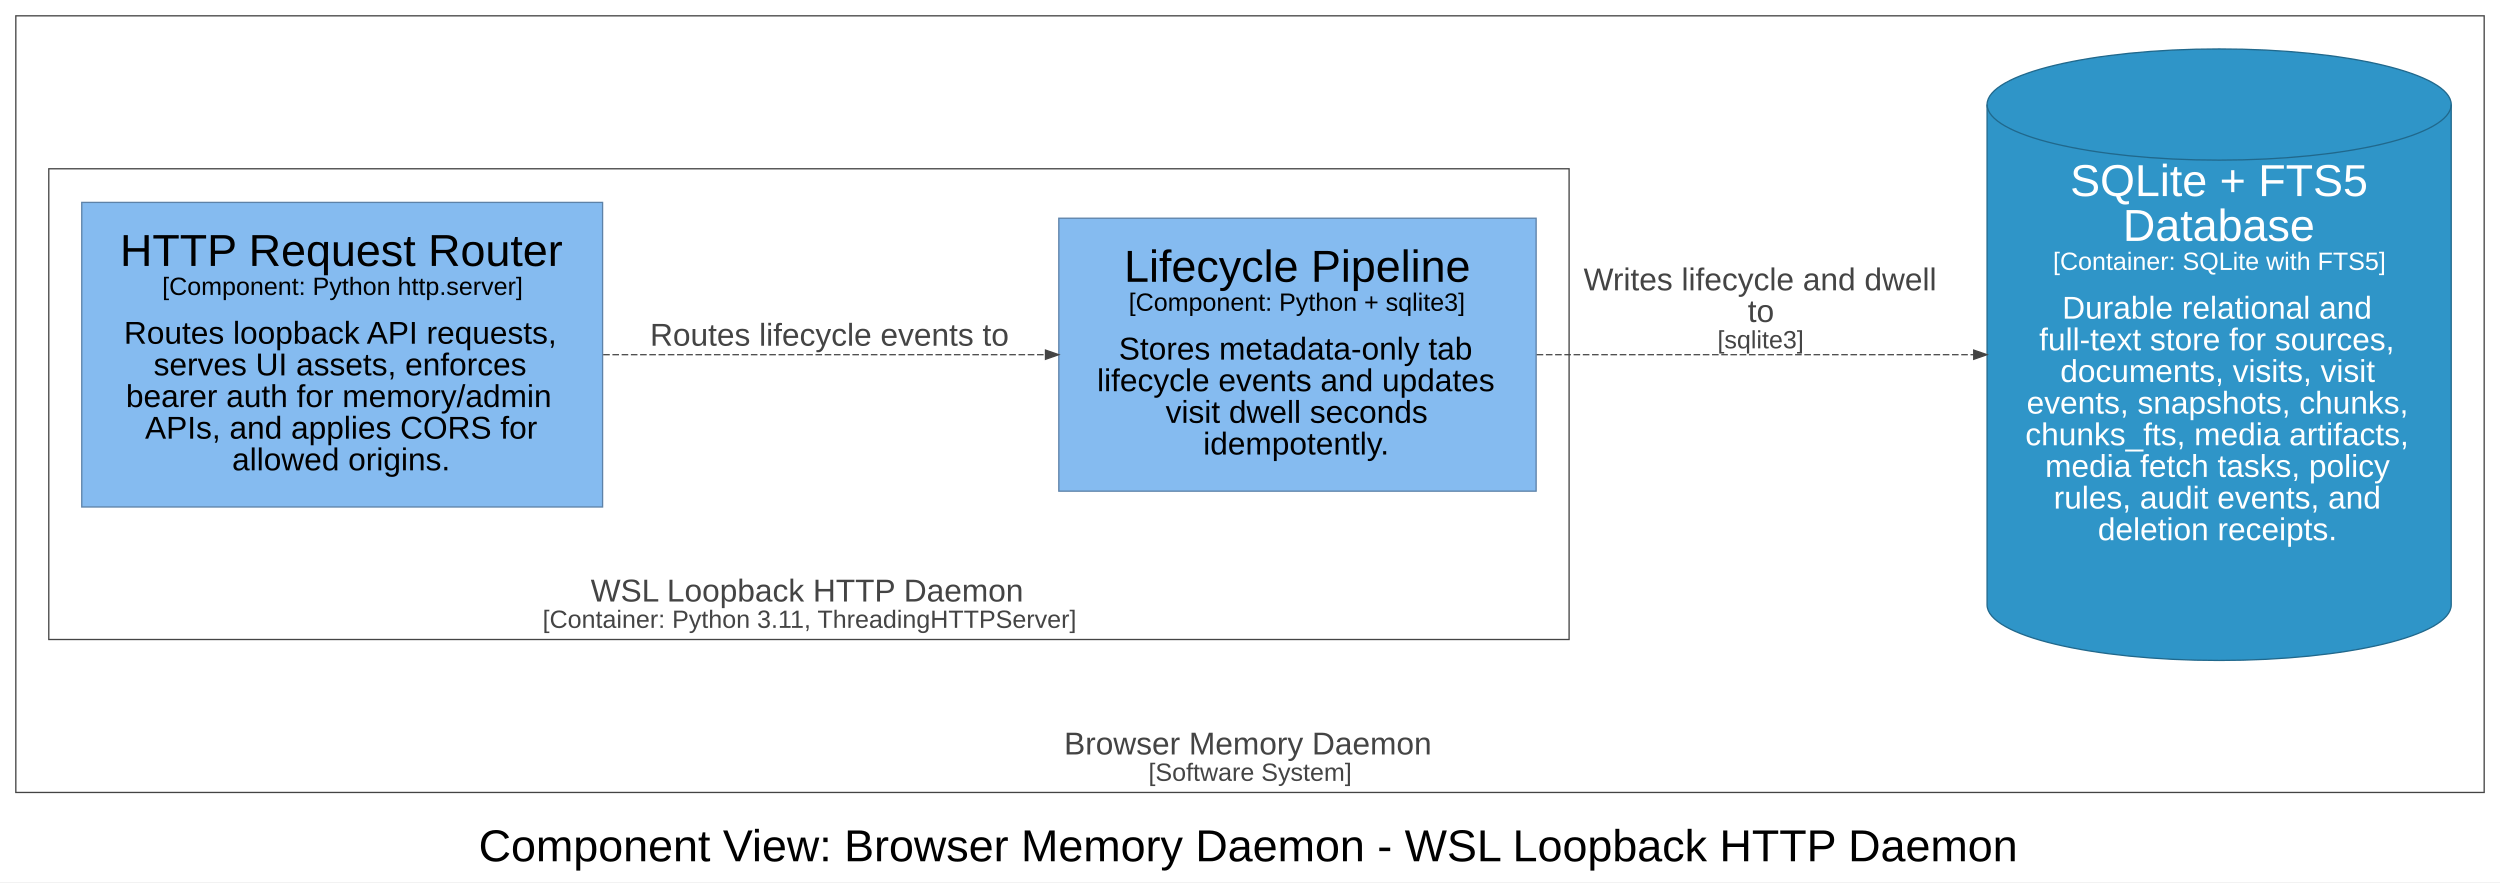
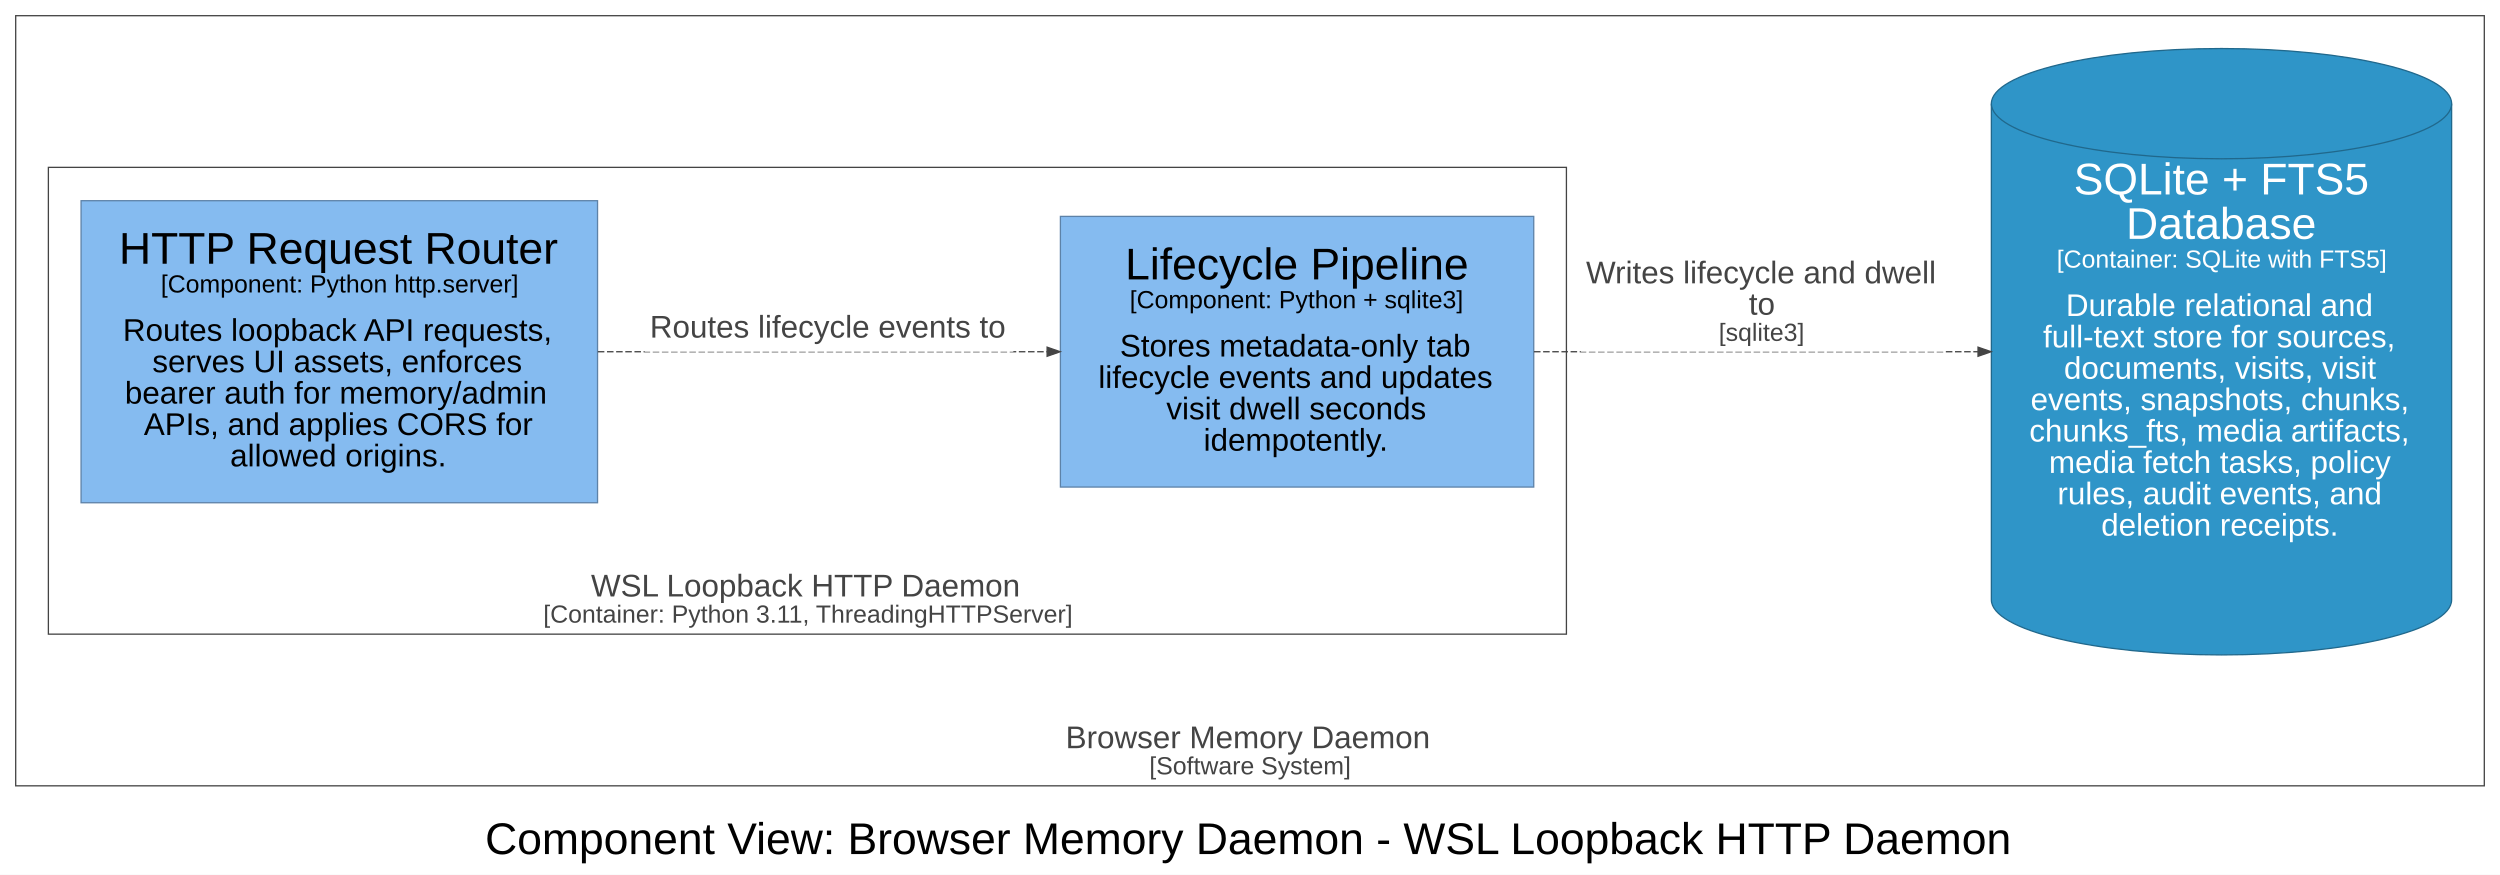
- <svg xmlns="http://www.w3.org/2000/svg" width="1896pt" height="669pt" viewBox="0.00 0.00 1896.00 669.00">
+ <svg xmlns="http://www.w3.org/2000/svg" width="1912pt" height="669pt" viewBox="0.00 0.00 1912.00 669.00">
  <g id="graph0" class="graph" transform="scale(1 1) rotate(0) translate(4 665)">
-     <polygon fill="white" stroke="transparent" points="-4,4 -4,-665 1892,-665 1892,4 -4,4" />
-     <text text-anchor="start" x="359" y="-11.8" font-family="Arial" font-size="34.00">Component View: Browser Memory Daemon - WSL Loopback HTTP Daemon</text>
+     <polygon fill="white" stroke="transparent" points="-4,4 -4,-665 1908,-665 1908,4 -4,4" />
+     <text text-anchor="start" x="367" y="-11.8" font-family="Arial" font-size="34.00">Component View: Browser Memory Daemon - WSL Loopback HTTP Daemon</text>
    <g id="clust1" class="cluster">
-       <polygon fill="none" stroke="#444444" points="8,-64 8,-653 1880,-653 1880,-64 8,-64" />
-       <text text-anchor="start" x="803" y="-92.8" font-family="Arial" font-size="24.00" fill="#444444">Browser Memory Daemon</text>
-       <text text-anchor="start" x="867" y="-72.8" font-family="Arial" font-size="19.00" fill="#444444">[Software System]</text>
+       <polygon fill="none" stroke="#444444" points="8,-64 8,-653 1896,-653 1896,-64 8,-64" />
+       <text text-anchor="start" x="811" y="-92.8" font-family="Arial" font-size="24.00" fill="#444444">Browser Memory Daemon</text>
+       <text text-anchor="start" x="875" y="-72.8" font-family="Arial" font-size="19.00" fill="#444444">[Software System]</text>
    </g>
    <g id="clust2" class="cluster">
-       <polygon fill="none" stroke="#444444" points="33,-180 33,-537 1186,-537 1186,-180 33,-180" />
-       <text text-anchor="start" x="444" y="-208.8" font-family="Arial" font-size="24.00" fill="#444444">WSL Loopback HTTP Daemon</text>
-       <text text-anchor="start" x="407.5" y="-188.8" font-family="Arial" font-size="19.00" fill="#444444">[Container: Python 3.11, ThreadingHTTPServer]</text>
+       <polygon fill="none" stroke="#444444" points="33,-180 33,-537 1194,-537 1194,-180 33,-180" />
+       <text text-anchor="start" x="448" y="-208.8" font-family="Arial" font-size="24.00" fill="#444444">WSL Loopback HTTP Daemon</text>
+       <text text-anchor="start" x="411.5" y="-188.8" font-family="Arial" font-size="19.00" fill="#444444">[Container: Python 3.11, ThreadingHTTPServer]</text>
    </g>
    <g id="15" class="node">
      <polygon fill="#85bbf0" stroke="#5d82a8" points="453,-511.5 58,-511.5 58,-280.5 453,-280.5 453,-511.5" />
      <text text-anchor="start" x="87" y="-463.3" font-family="Arial" font-size="34.00" fill="#000000">HTTP Request Router</text>
      <text text-anchor="start" x="119" y="-441.3" font-family="Arial" font-size="19.00" fill="#000000">[Component: Python http.server]</text>
      <text text-anchor="start" x="90" y="-404.3" font-family="Arial" font-size="24.00" fill="#000000">Routes loopback API requests,</text>
      <text text-anchor="start" x="112.5" y="-380.3" font-family="Arial" font-size="24.00" fill="#000000">serves UI assets, enforces</text>
      <text text-anchor="start" x="91.5" y="-356.3" font-family="Arial" font-size="24.00" fill="#000000">bearer auth for memory/admin</text>
      <text text-anchor="start" x="106" y="-332.3" font-family="Arial" font-size="24.00" fill="#000000">APIs, and applies CORS for</text>
      <text text-anchor="start" x="172" y="-308.3" font-family="Arial" font-size="24.00" fill="#000000">allowed origins.</text>
    </g>
    <g id="19" class="node">
-       <polygon fill="#85bbf0" stroke="#5d82a8" points="1161,-499.5 799,-499.5 799,-292.5 1161,-292.5 1161,-499.5" />
-       <text text-anchor="start" x="848.5" y="-451.3" font-family="Arial" font-size="34.00" fill="#000000">Lifecycle Pipeline</text>
-       <text text-anchor="start" x="852" y="-429.3" font-family="Arial" font-size="19.00" fill="#000000">[Component: Python + sqlite3]</text>
-       <text text-anchor="start" x="844.5" y="-392.3" font-family="Arial" font-size="24.00" fill="#000000">Stores metadata-only tab</text>
-       <text text-anchor="start" x="828" y="-368.3" font-family="Arial" font-size="24.00" fill="#000000">lifecycle events and updates</text>
-       <text text-anchor="start" x="880" y="-344.3" font-family="Arial" font-size="24.00" fill="#000000">visit dwell seconds</text>
-       <text text-anchor="start" x="908.5" y="-320.3" font-family="Arial" font-size="24.00" fill="#000000">idempotently.</text>
+       <polygon fill="#85bbf0" stroke="#5d82a8" points="1169,-499.5 807,-499.5 807,-292.5 1169,-292.5 1169,-499.5" />
+       <text text-anchor="start" x="856.5" y="-451.3" font-family="Arial" font-size="34.00" fill="#000000">Lifecycle Pipeline</text>
+       <text text-anchor="start" x="860" y="-429.3" font-family="Arial" font-size="19.00" fill="#000000">[Component: Python + sqlite3]</text>
+       <text text-anchor="start" x="852.5" y="-392.3" font-family="Arial" font-size="24.00" fill="#000000">Stores metadata-only tab</text>
+       <text text-anchor="start" x="836" y="-368.3" font-family="Arial" font-size="24.00" fill="#000000">lifecycle events and updates</text>
+       <text text-anchor="start" x="888" y="-344.3" font-family="Arial" font-size="24.00" fill="#000000">visit dwell seconds</text>
+       <text text-anchor="start" x="916.5" y="-320.3" font-family="Arial" font-size="24.00" fill="#000000">idempotently.</text>
    </g>
    <g id="64" class="edge">
-       <path fill="none" stroke="#444444" stroke-dasharray="5,2" d="M453.45,-396C557.78,-396 685.34,-396 788.66,-396" />
-       <polygon fill="#444444" stroke="#444444" points="788.9,-399.5 798.9,-396 788.9,-392.5 788.9,-399.5" />
-       <text text-anchor="start" x="489" y="-402.8" font-family="Arial" font-size="24.00" fill="#444444">Routes lifecycle events to</text>
+       <path fill="none" stroke="#444444" stroke-dasharray="5,2" d="M453.22,-396C559.86,-396 691.06,-396 796.69,-396" />
+       <polygon fill="#444444" stroke="#444444" points="796.83,-399.5 806.83,-396 796.83,-392.5 796.83,-399.5" />
+       <polygon fill="white" stroke="transparent" points="489,-396 489,-430 771,-430 771,-396 489,-396" />
+       <text text-anchor="start" x="493" y="-406.8" font-family="Arial" font-size="24.00" fill="#444444">Routes lifecycle events to</text>
    </g>
    <g id="27" class="node">
-       <path fill="#2f95c8" stroke="#20688c" d="M1855,-585.72C1855,-608.98 1776.11,-627.88 1679,-627.88 1581.89,-627.88 1503,-608.98 1503,-585.72 1503,-585.72 1503,-206.28 1503,-206.28 1503,-183.02 1581.89,-164.12 1679,-164.12 1776.11,-164.12 1855,-183.02 1855,-206.28 1855,-206.28 1855,-585.72 1855,-585.72" />
-       <path fill="none" stroke="#20688c" d="M1855,-585.72C1855,-562.45 1776.11,-543.56 1679,-543.56 1581.89,-543.56 1503,-562.45 1503,-585.72" />
-       <text text-anchor="start" x="1566" y="-516.3" font-family="Arial" font-size="34.00" fill="#ffffff">SQLite + FTS5</text>
-       <text text-anchor="start" x="1606" y="-482.3" font-family="Arial" font-size="34.00" fill="#ffffff">Database</text>
-       <text text-anchor="start" x="1553" y="-460.3" font-family="Arial" font-size="19.00" fill="#ffffff">[Container: SQLite with FTS5]</text>
-       <text text-anchor="start" x="1560" y="-423.3" font-family="Arial" font-size="24.00" fill="#ffffff">Durable relational and</text>
-       <text text-anchor="start" x="1542.5" y="-399.3" font-family="Arial" font-size="24.00" fill="#ffffff">full-text store for sources,</text>
-       <text text-anchor="start" x="1558.5" y="-375.3" font-family="Arial" font-size="24.00" fill="#ffffff">documents, visits, visit</text>
-       <text text-anchor="start" x="1533" y="-351.3" font-family="Arial" font-size="24.00" fill="#ffffff">events, snapshots, chunks,</text>
-       <text text-anchor="start" x="1532" y="-327.3" font-family="Arial" font-size="24.00" fill="#ffffff">chunks_fts, media artifacts,</text>
-       <text text-anchor="start" x="1547" y="-303.3" font-family="Arial" font-size="24.00" fill="#ffffff">media fetch tasks, policy</text>
-       <text text-anchor="start" x="1553.5" y="-279.3" font-family="Arial" font-size="24.00" fill="#ffffff">rules, audit events, and</text>
-       <text text-anchor="start" x="1587" y="-255.3" font-family="Arial" font-size="24.00" fill="#ffffff">deletion receipts.</text>
+       <path fill="#2f95c8" stroke="#20688c" d="M1871,-585.72C1871,-608.98 1792.11,-627.88 1695,-627.88 1597.89,-627.88 1519,-608.98 1519,-585.72 1519,-585.72 1519,-206.28 1519,-206.28 1519,-183.02 1597.89,-164.12 1695,-164.12 1792.11,-164.12 1871,-183.02 1871,-206.28 1871,-206.28 1871,-585.72 1871,-585.72" />
+       <path fill="none" stroke="#20688c" d="M1871,-585.72C1871,-562.45 1792.11,-543.56 1695,-543.56 1597.89,-543.56 1519,-562.45 1519,-585.72" />
+       <text text-anchor="start" x="1582" y="-516.3" font-family="Arial" font-size="34.00" fill="#ffffff">SQLite + FTS5</text>
+       <text text-anchor="start" x="1622" y="-482.3" font-family="Arial" font-size="34.00" fill="#ffffff">Database</text>
+       <text text-anchor="start" x="1569" y="-460.3" font-family="Arial" font-size="19.00" fill="#ffffff">[Container: SQLite with FTS5]</text>
+       <text text-anchor="start" x="1576" y="-423.3" font-family="Arial" font-size="24.00" fill="#ffffff">Durable relational and</text>
+       <text text-anchor="start" x="1558.5" y="-399.3" font-family="Arial" font-size="24.00" fill="#ffffff">full-text store for sources,</text>
+       <text text-anchor="start" x="1574.5" y="-375.3" font-family="Arial" font-size="24.00" fill="#ffffff">documents, visits, visit</text>
+       <text text-anchor="start" x="1549" y="-351.3" font-family="Arial" font-size="24.00" fill="#ffffff">events, snapshots, chunks,</text>
+       <text text-anchor="start" x="1548" y="-327.3" font-family="Arial" font-size="24.00" fill="#ffffff">chunks_fts, media artifacts,</text>
+       <text text-anchor="start" x="1563" y="-303.3" font-family="Arial" font-size="24.00" fill="#ffffff">media fetch tasks, policy</text>
+       <text text-anchor="start" x="1569.5" y="-279.3" font-family="Arial" font-size="24.00" fill="#ffffff">rules, audit events, and</text>
+       <text text-anchor="start" x="1603" y="-255.3" font-family="Arial" font-size="24.00" fill="#ffffff">deletion receipts.</text>
    </g>
    <g id="73" class="edge">
-       <path fill="none" stroke="#444444" stroke-dasharray="5,2" d="M1161.4,-396C1263.19,-396 1390.13,-396 1492.71,-396" />
-       <polygon fill="#444444" stroke="#444444" points="1492.87,-399.5 1502.87,-396 1492.87,-392.5 1492.87,-399.5" />
-       <text text-anchor="start" x="1197" y="-444.8" font-family="Arial" font-size="24.00" fill="#444444">Writes lifecycle and dwell</text>
-       <text text-anchor="start" x="1321.5" y="-420.8" font-family="Arial" font-size="24.00" fill="#444444">to</text>
-       <text text-anchor="start" x="1298.5" y="-400.8" font-family="Arial" font-size="19.00" fill="#444444">[sqlite3]</text>
+       <path fill="none" stroke="#444444" stroke-dasharray="5,2" d="M1169.18,-396C1273.22,-396 1403.83,-396 1508.72,-396" />
+       <polygon fill="#444444" stroke="#444444" points="1508.79,-399.5 1518.79,-396 1508.79,-392.5 1508.79,-399.5" />
+       <polygon fill="white" stroke="transparent" points="1205,-396 1205,-471 1483,-471 1483,-396 1205,-396" />
+       <text text-anchor="start" x="1209" y="-448.3" font-family="Arial" font-size="24.00" fill="#444444">Writes lifecycle and dwell</text>
+       <text text-anchor="start" x="1333.5" y="-424.3" font-family="Arial" font-size="24.00" fill="#444444">to</text>
+       <text text-anchor="start" x="1310.5" y="-404.3" font-family="Arial" font-size="19.00" fill="#444444">[sqlite3]</text>
    </g>
  </g>
</svg>
